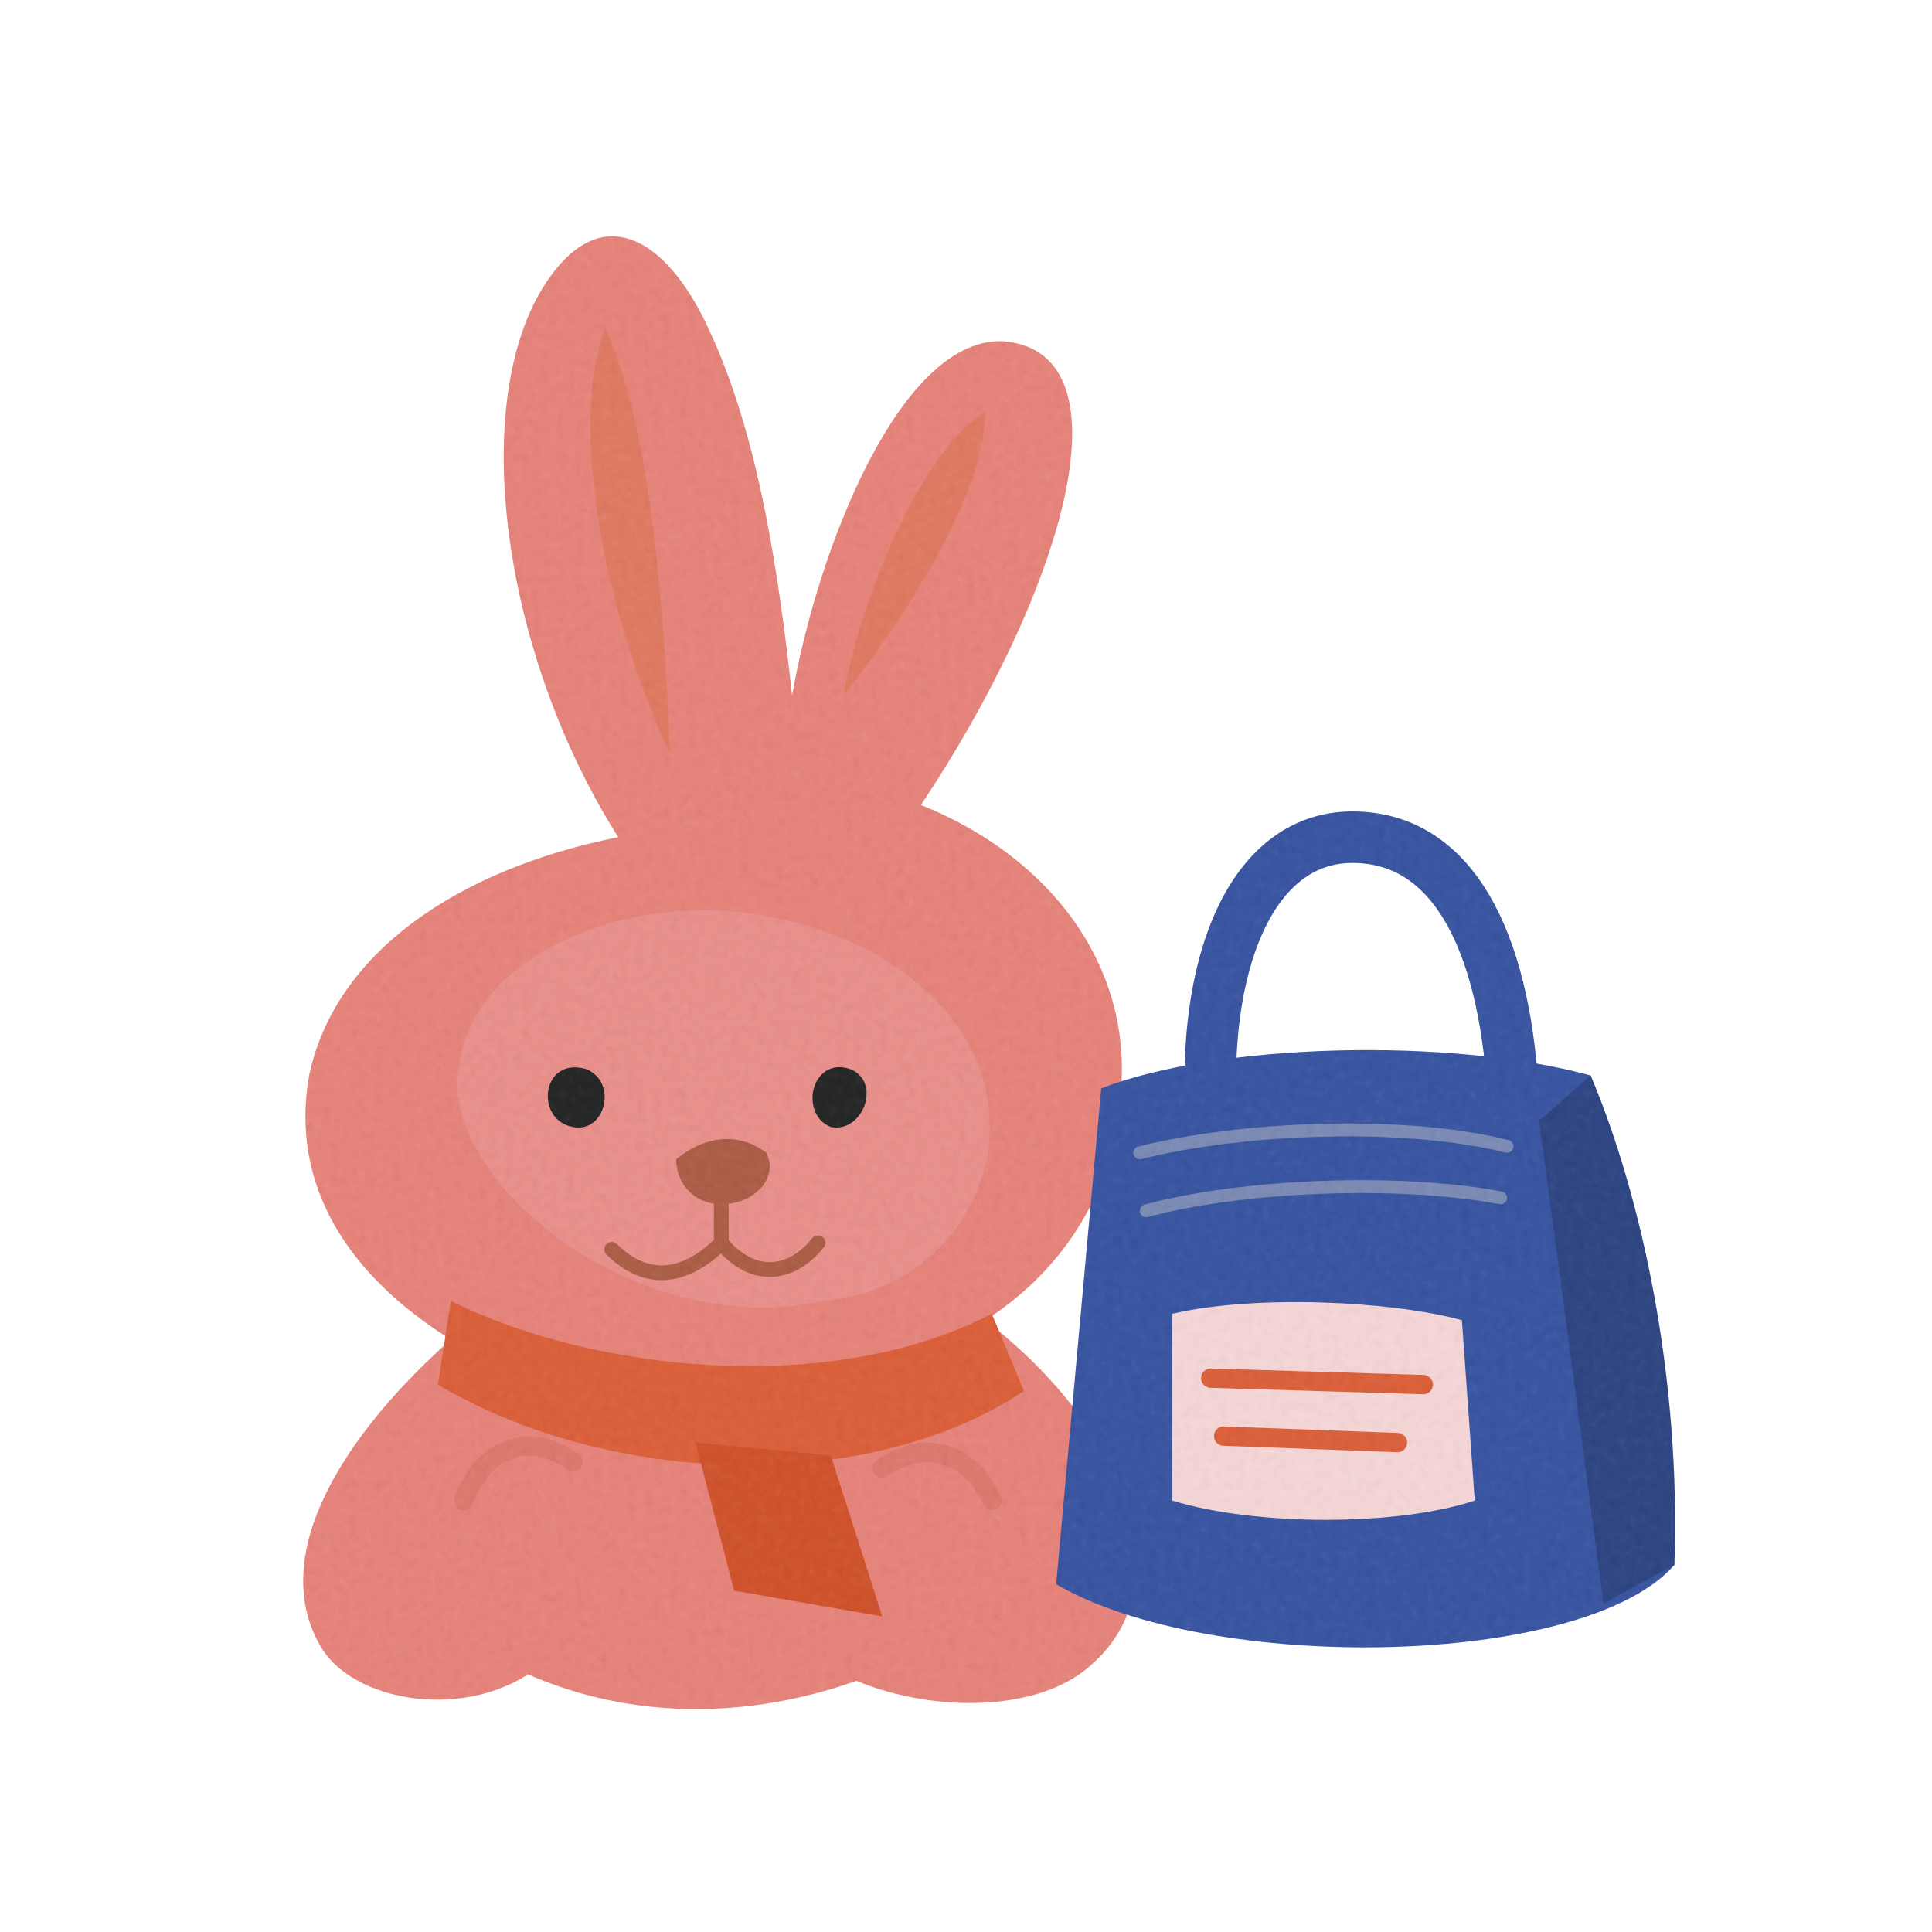
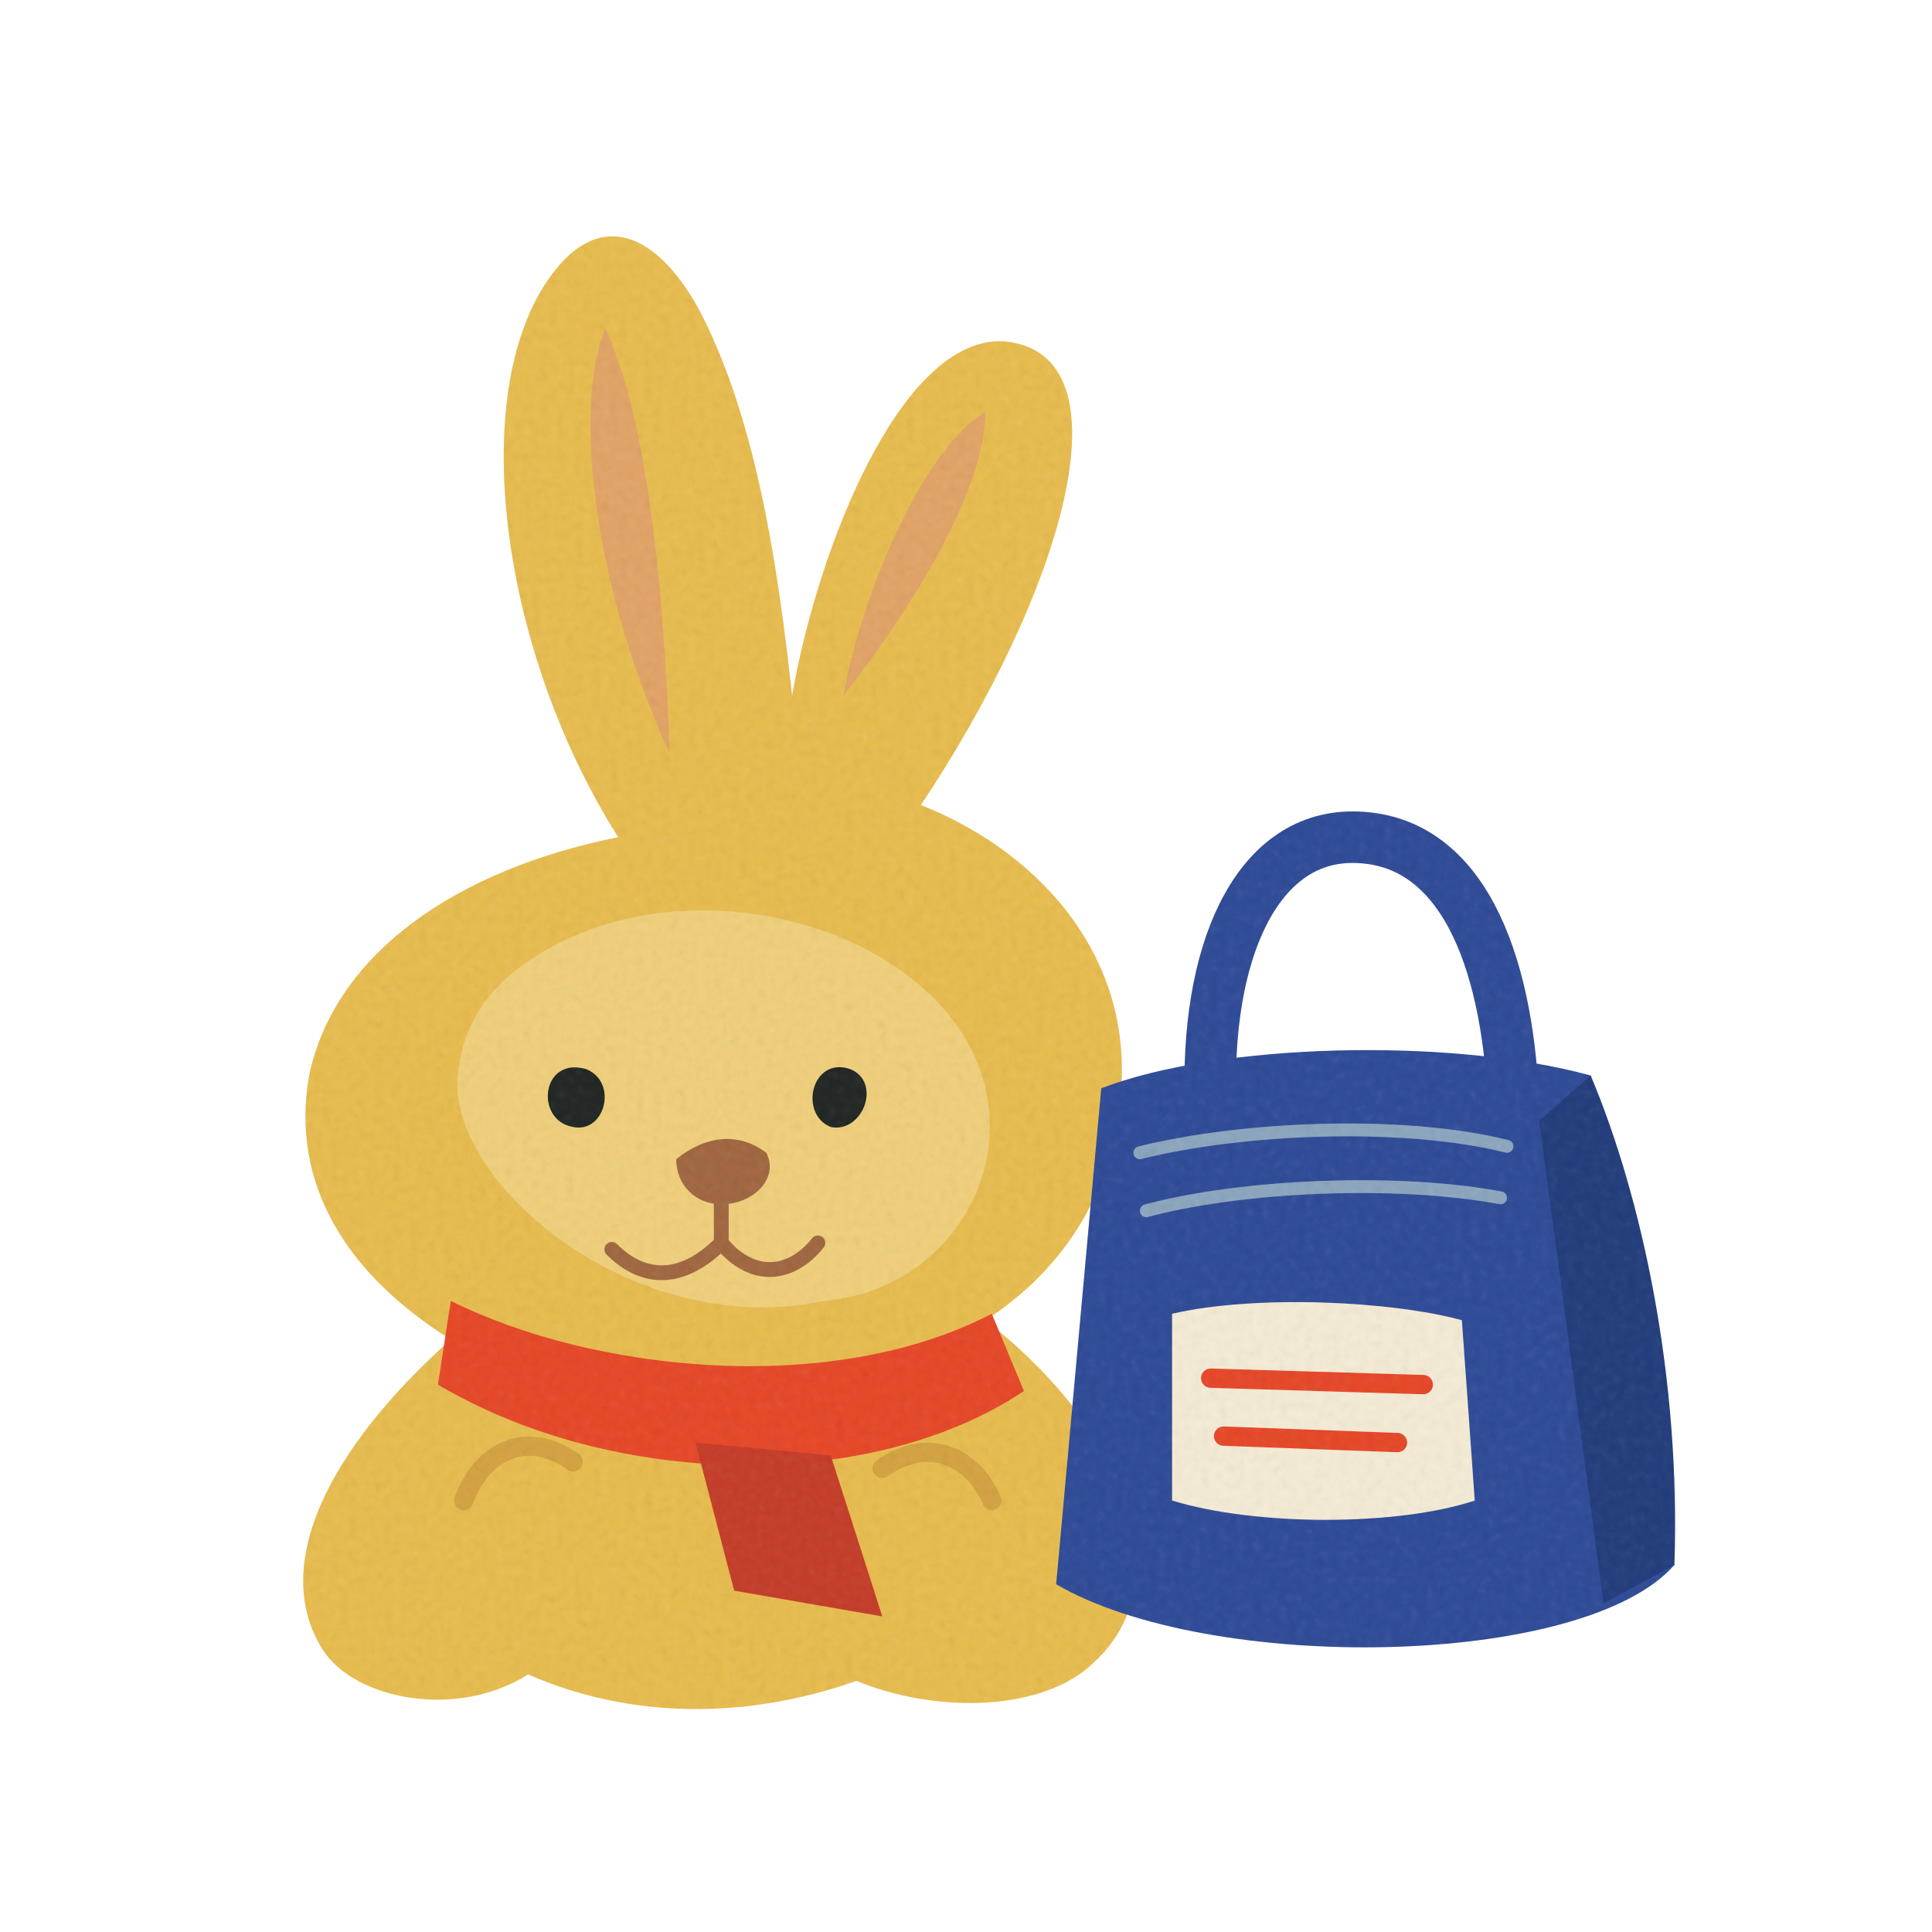
<svg xmlns="http://www.w3.org/2000/svg" viewBox="0 0 300 300" fill="none" role="img" aria-labelledby="title">
  <defs>
    <filter id="grain" x="-2%" y="-2%" width="104%" height="104%" color-interpolation-filters="sRGB">
      <feTurbulence type="fractalNoise" baseFrequency=".74" numOctaves="3" seed="27" stitchTiles="stitch" result="n" />
      <feColorMatrix in="n" type="saturate" values="0" />
      <feComponentTransfer result="g">
        <feFuncA type="linear" slope=".12" />
      </feComponentTransfer>
      <feComposite in="g" in2="SourceGraphic" operator="in" result="p" />
      <feBlend in="SourceGraphic" in2="p" mode="soft-light" />
    </filter>
  </defs>
  <g filter="url(#grain)">
-     <path d="M96 130c-19-30-24-72-9-89 8-9 17-3 23 10 8 17 11 39 13 57 4-23 17-56 33-55 20 2 9 39-13 72 20 8 33 25 31 45-1 16-10 28-21 35 23 18 30 41 17 53-8 8-25 8-37 3-17 6-35 6-51-1-11 7-27 4-32-4-8-13 1-31 20-48-16-10-25-24-22-41 4-19 23-32 48-37Z" fill="#e7847b" />
-     <path d="M94 51c-5 12-2 40 10 66-1-29-4-53-10-66Zm59 13c-9 5-19 27-22 44 14-18 22-34 22-44Z" fill="#e17a62" />
-     <path d="M81 150c19-14 49-10 64 5 18 18 6 45-17 47-28 6-56-16-57-33 0-7 3-14 10-19Z" fill="#ea908c" />
-     <path d="M91 166c-7-2-8 8-2 9 5 1 7-7 2-9Zm41 0c-6-2-8 7-3 9 5 1 8-7 3-9Z" fill="#232625" />
-     <path d="M105 180c5-4 10-4 14-1 2 4-2 8-7 8-4 0-7-3-7-7Z" fill="#ad5e46" />
-     <path d="m112 187v6m0 0c-6 6-12 6-17 1m17-1c5 6 11 5 15 0" stroke="#ad5e46" stroke-width="2.3" stroke-linecap="round" />
-     <path d="M70 202c22 11 59 15 84 2l5 12c-24 16-64 15-91-1Z" fill="#dc603a" />
-     <path d="m108 224 21 2 8 25-23-4Z" fill="#d1532c" />
-     <path d="M72 233c3-8 10-11 17-6m48 1c7-5 14-2 17 5" stroke="#de796e" stroke-width="3" stroke-linecap="round" />
-     <path d="M188 172c-1-24 7-42 22-42 17 0 24 19 25 41" stroke="#3955a2" stroke-width="8" stroke-linecap="round" />
-     <path d="M171 169c18-7 54-8 76-2l13 76c-14 16-72 17-96 3Z" fill="#3955a2" />
-     <path d="M247 167c8 19 14 47 13 76l-11 6-10-75Z" fill="#2e4583" />
-     <path d="M177 179c16-4 41-5 57-1m-56 10c15-4 39-5 55-2" stroke="#7b8bb5" stroke-width="2" stroke-linecap="round" />
-     <path d="M182 204c13-3 34-2 45 1l2 28c-12 4-34 4-47 0Z" fill="#f5d7d6" />
-     <path d="m188 214 33 1m-31 8 27 1" stroke="#dc603a" stroke-width="3" stroke-linecap="round" />
+     <path d="M96 130c-19-30-24-72-9-89 8-9 17-3 23 10 8 17 11 39 13 57 4-23 17-56 33-55 20 2 9 39-13 72 20 8 33 25 31 45-1 16-10 28-21 35 23 18 30 41 17 53-8 8-25 8-37 3-17 6-35 6-51-1-11 7-27 4-32-4-8-13 1-31 20-48-16-10-25-24-22-41 4-19 23-32 48-37Z" fill="#e8bd50" />
+     <path d="M94 51c-5 12-2 40 10 66-1-29-4-53-10-66Zm59 13c-9 5-19 27-22 44 14-18 22-34 22-44Z" fill="#e2a467" />
+     <path d="M81 150c19-14 49-10 64 5 18 18 6 45-17 47-28 6-56-16-57-33 0-7 3-14 10-19Z" fill="#f0d07c" />
+     <path d="M91 166c-7-2-8 8-2 9 5 1 7-7 2-9Zm41 0c-6-2-8 7-3 9 5 1 8-7 3-9Z" fill="#222725" />
+     <path d="M105 180c5-4 10-4 14-1 2 4-2 8-7 8-4 0-7-3-7-7Z" fill="#a16841" />
+     <path d="m112 187v6m0 0c-6 6-12 6-17 1m17-1c5 6 11 5 15 0" stroke="#a16841" stroke-width="2.3" stroke-linecap="round" />
+     <path d="M70 202c22 11 59 15 84 2l5 12c-24 16-64 15-91-1Z" fill="#e74829" />
+     <path d="m108 224 21 2 8 25-23-4Z" fill="#c53e2a" />
+     <path d="M72 233c3-8 10-11 17-6m48 1c7-5 14-2 17 5" stroke="#d4a342" stroke-width="3" stroke-linecap="round" />
+     <path d="M188 172c-1-24 7-42 22-42 17 0 24 19 25 41" stroke="#304c98" stroke-width="8" stroke-linecap="round" />
+     <path d="M171 169c18-7 54-8 76-2l13 76c-14 16-72 17-96 3Z" fill="#304c98" />
+     <path d="M247 167c8 19 14 47 13 76l-11 6-10-75Z" fill="#233e7d" />
+     <path d="M177 179c16-4 41-5 57-1m-56 10c15-4 39-5 55-2" stroke="#8ca6bf" stroke-width="2" stroke-linecap="round" />
+     <path d="M182 204c13-3 34-2 45 1l2 28c-12 4-34 4-47 0Z" fill="#f5ecd6" />
+     <path d="m188 214 33 1m-31 8 27 1" stroke="#e74829" stroke-width="3" stroke-linecap="round" />
  </g>
</svg>
